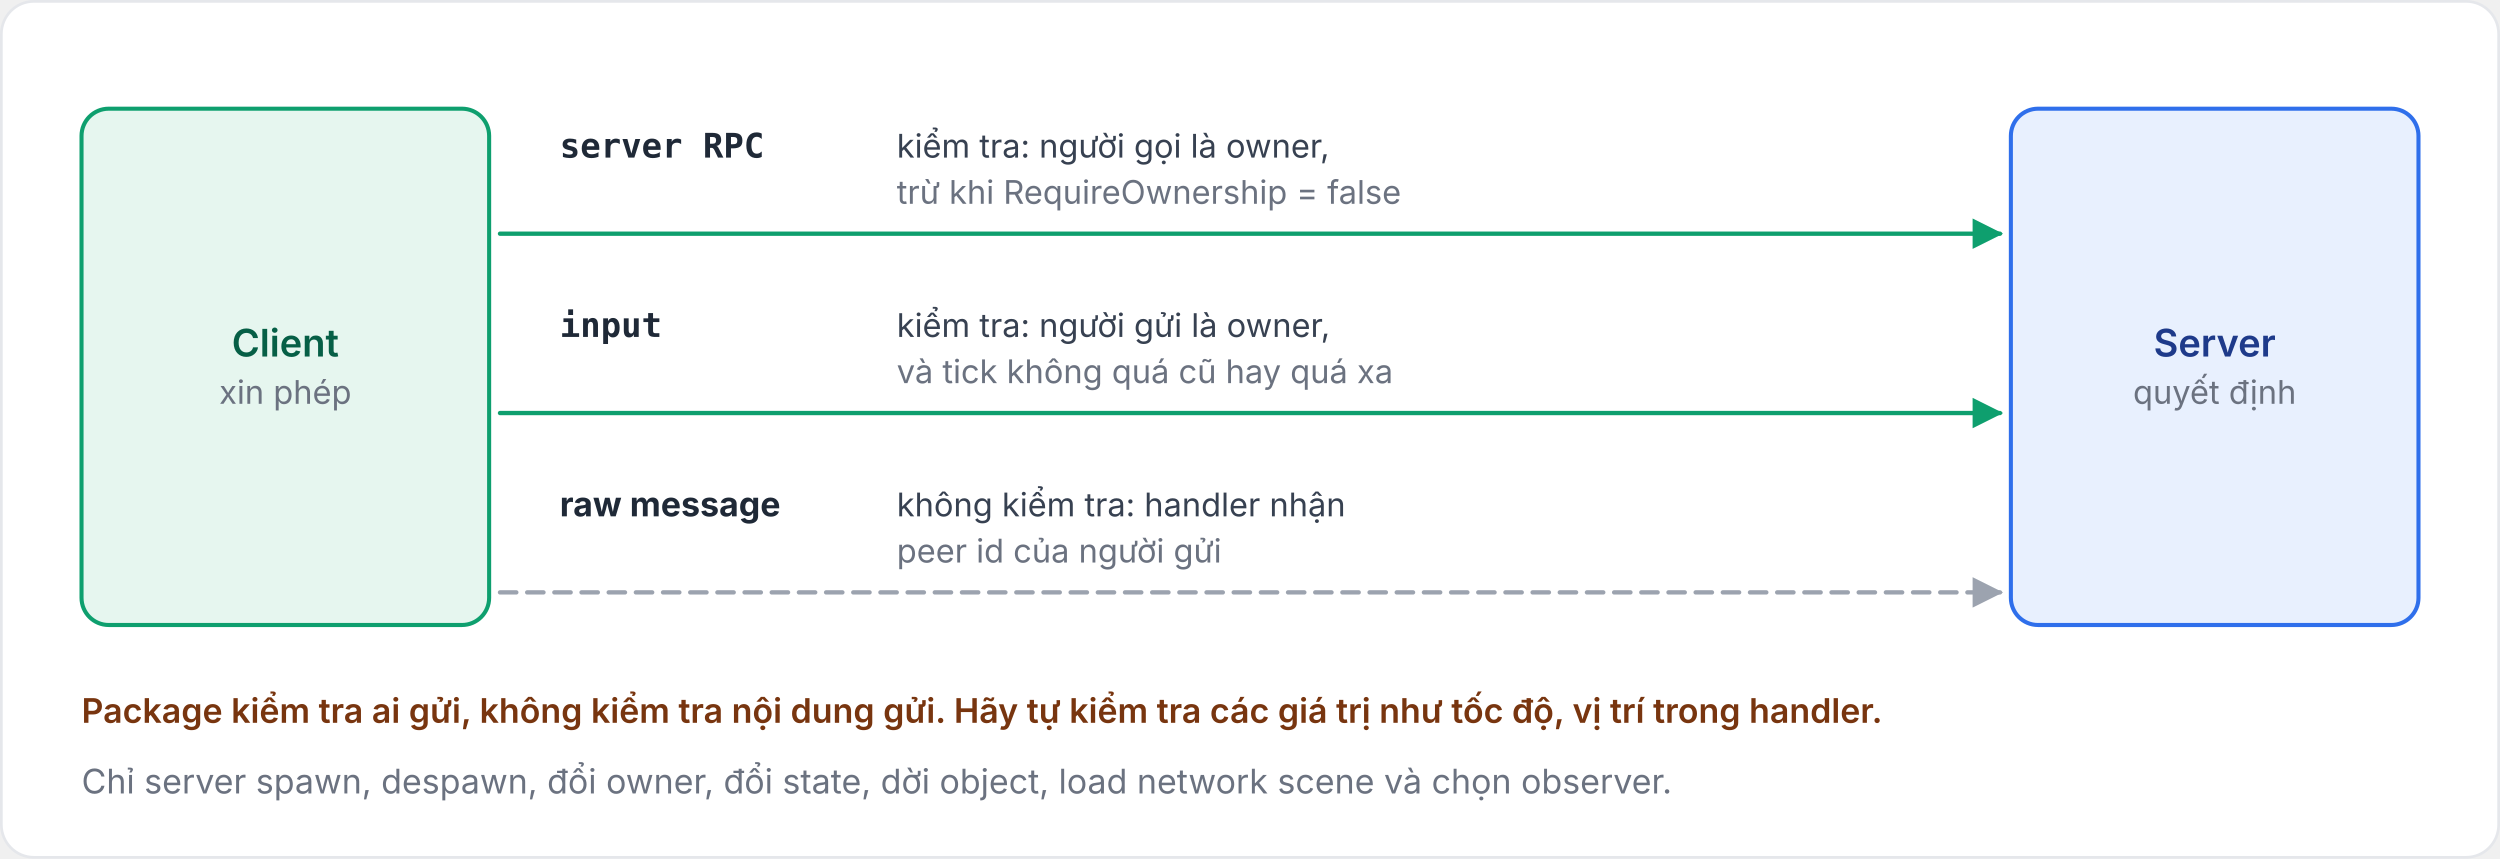
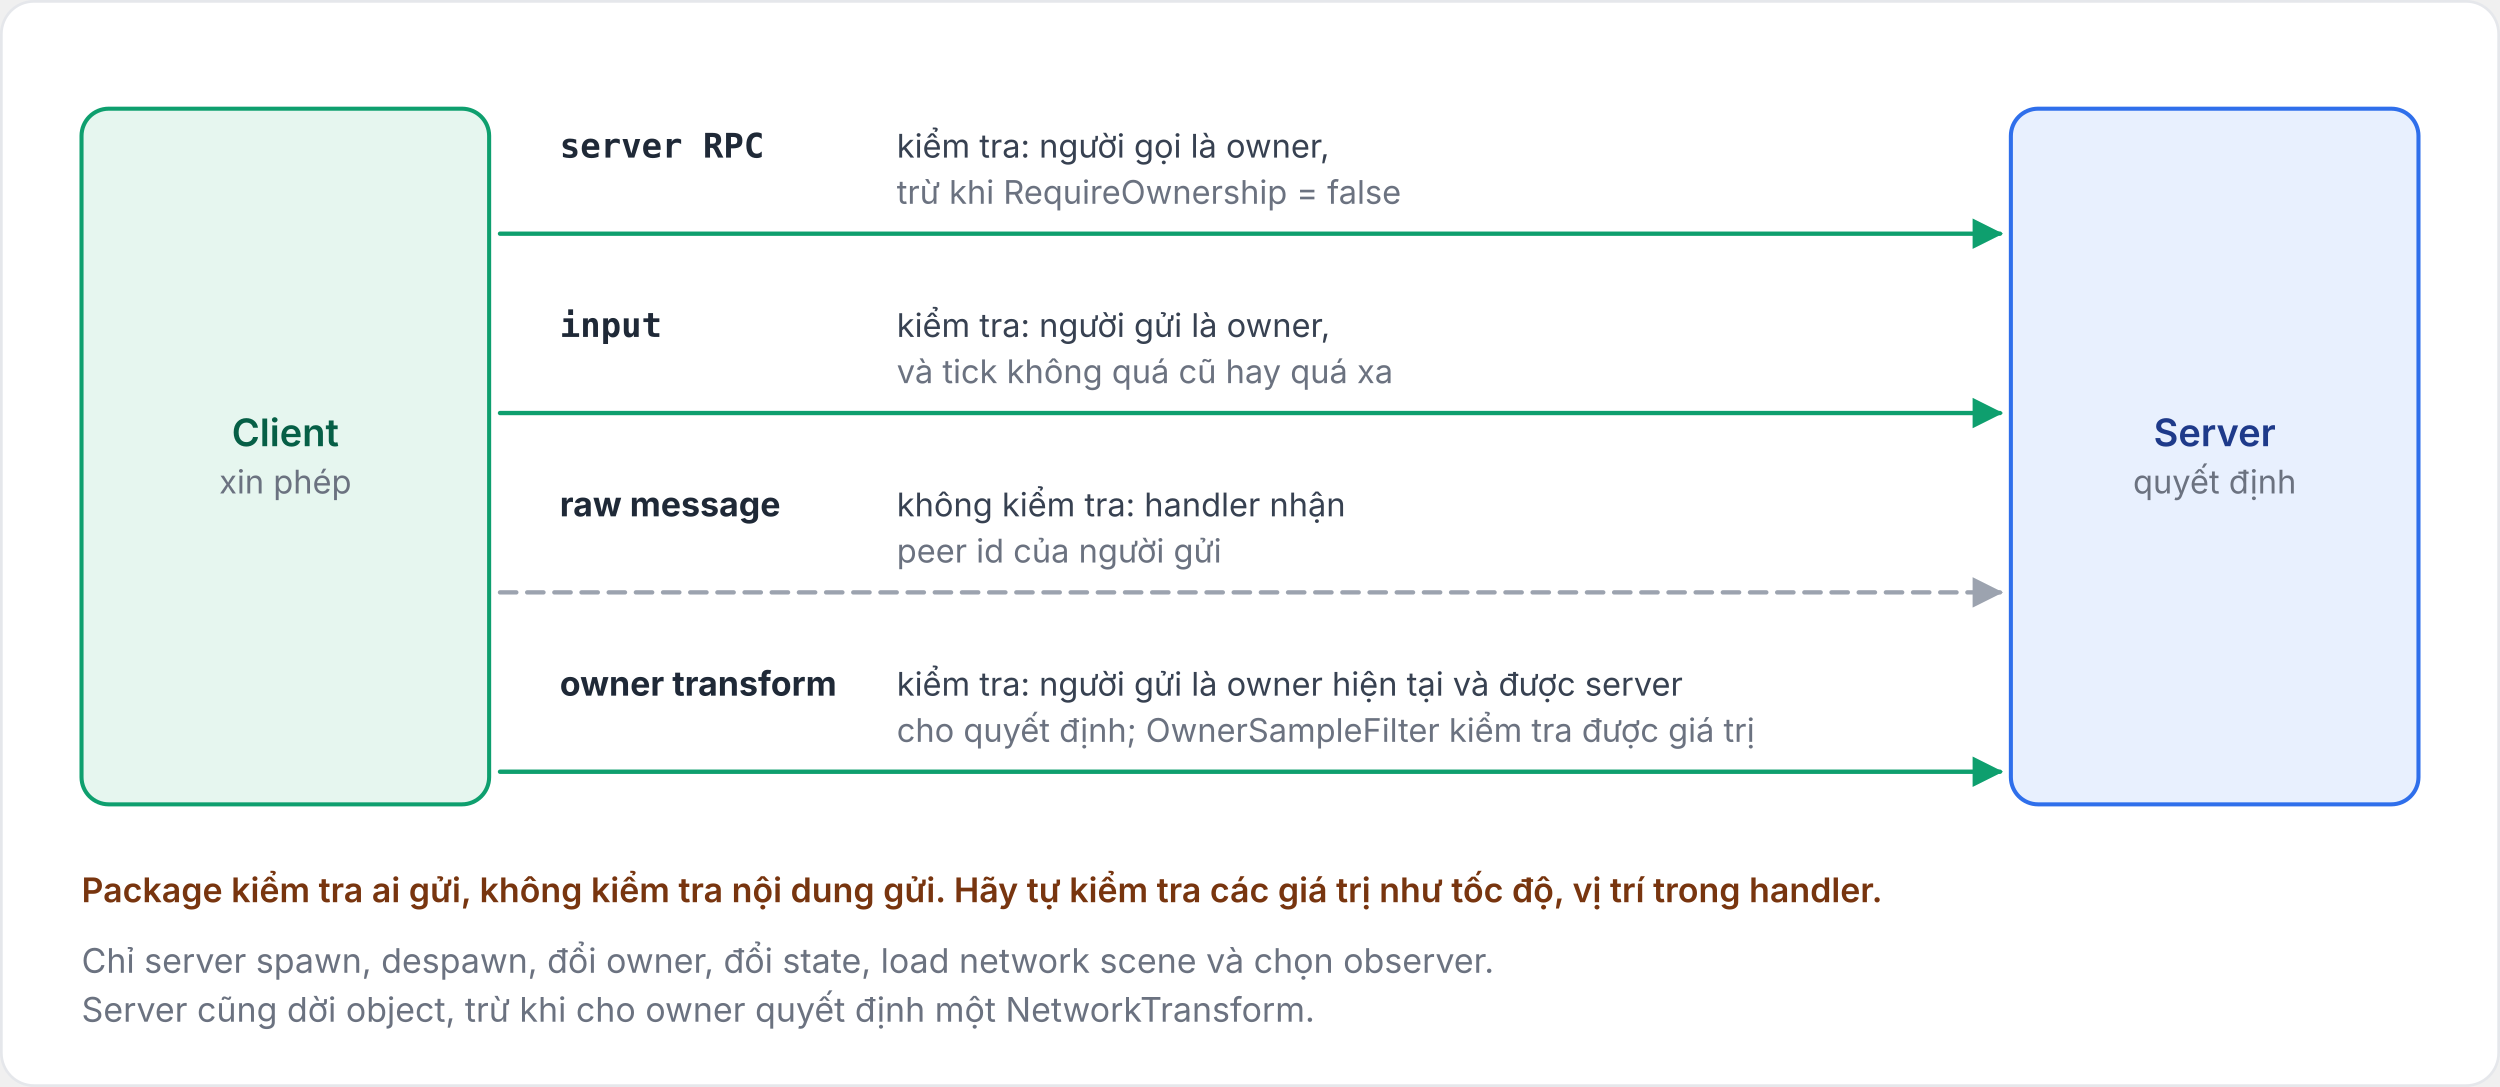
- <svg xmlns="http://www.w3.org/2000/svg" width="920" height="316" viewBox="0 0 920 316" role="img" aria-label="Client gửi được gì và package kiểm tra gì">
+ <svg xmlns="http://www.w3.org/2000/svg" width="920" height="400" viewBox="0 0 920 400" role="img" aria-label="Client gửi được gì và package kiểm tra gì">
  <defs>
    <marker id="arrow-0E9F6E" viewBox="0 0 10 10" refX="9" refY="5" markerWidth="7" markerHeight="7" orient="auto-start-reverse">
      <path d="M 0 0 L 10 5 L 0 10 z" fill="#0E9F6E" />
    </marker>
    <marker id="arrow-9CA3AF" viewBox="0 0 10 10" refX="9" refY="5" markerWidth="7" markerHeight="7" orient="auto-start-reverse">
      <path d="M 0 0 L 10 5 L 0 10 z" fill="#9CA3AF" />
    </marker>
  </defs>
-   <rect x="0.5" y="0.5" width="919" height="315" rx="12" fill="#FFFFFF" stroke="#E5E7EB" />
-   <rect x="30.0" y="40.0" width="150.0" height="190.0" rx="10" fill="#E6F6EF" stroke="#0E9F6E" stroke-width="1.5" />
-   <text x="105.0" y="131.2" font-family="Inter, 'Segoe UI', Roboto, 'Helvetica Neue', Arial, sans-serif" font-size="14" font-weight="600" fill="#065F46" text-anchor="middle">Client</text>
-   <text x="105.0" y="148.6" font-family="Inter, 'Segoe UI', Roboto, 'Helvetica Neue', Arial, sans-serif" font-size="12" font-weight="400" fill="#6B7280" text-anchor="middle">xin phép</text>
-   <rect x="740.0" y="40.0" width="150.0" height="190.0" rx="10" fill="#E8F0FE" stroke="#2F6FEB" stroke-width="1.5" />
-   <text x="815.0" y="131.2" font-family="Inter, 'Segoe UI', Roboto, 'Helvetica Neue', Arial, sans-serif" font-size="14" font-weight="600" fill="#1E3A8A" text-anchor="middle">Server</text>
-   <text x="815.0" y="148.6" font-family="Inter, 'Segoe UI', Roboto, 'Helvetica Neue', Arial, sans-serif" font-size="12" font-weight="400" fill="#6B7280" text-anchor="middle">quyết định</text>
+   <rect x="0.5" y="0.5" width="919" height="399" rx="12" fill="#FFFFFF" stroke="#E5E7EB" />
+   <rect x="30.0" y="40.0" width="150.0" height="256.0" rx="10" fill="#E6F6EF" stroke="#0E9F6E" stroke-width="1.5" />
+   <text x="105.0" y="164.2" font-family="Inter, 'Segoe UI', Roboto, 'Helvetica Neue', Arial, sans-serif" font-size="14" font-weight="600" fill="#065F46" text-anchor="middle">Client</text>
+   <text x="105.0" y="181.6" font-family="Inter, 'Segoe UI', Roboto, 'Helvetica Neue', Arial, sans-serif" font-size="12" font-weight="400" fill="#6B7280" text-anchor="middle">xin phép</text>
+   <rect x="740.0" y="40.0" width="150.0" height="256.0" rx="10" fill="#E8F0FE" stroke="#2F6FEB" stroke-width="1.5" />
+   <text x="815.0" y="164.2" font-family="Inter, 'Segoe UI', Roboto, 'Helvetica Neue', Arial, sans-serif" font-size="14" font-weight="600" fill="#1E3A8A" text-anchor="middle">Server</text>
+   <text x="815.0" y="181.6" font-family="Inter, 'Segoe UI', Roboto, 'Helvetica Neue', Arial, sans-serif" font-size="12" font-weight="400" fill="#6B7280" text-anchor="middle">quyết định</text>
  <path d="M 184.0 86.0 L 736.0 86.0" fill="none" stroke="#0E9F6E" stroke-width="1.6" stroke-linejoin="round" stroke-linecap="round" marker-end="url(#arrow-0E9F6E)" />
  <text x="206.0" y="58.0" font-family="'JetBrains Mono', 'Cascadia Mono', Consolas, Menlo, monospace" font-size="12.5" font-weight="700" fill="#1F2937" text-anchor="start">server RPC</text>
  <text x="330.0" y="58.0" font-family="Inter, 'Segoe UI', Roboto, 'Helvetica Neue', Arial, sans-serif" font-size="12" font-weight="400" fill="#374151" text-anchor="start">kiểm tra: người gọi là owner,</text>
  <text x="330.0" y="75.0" font-family="Inter, 'Segoe UI', Roboto, 'Helvetica Neue', Arial, sans-serif" font-size="12" font-weight="400" fill="#6B7280" text-anchor="start">trừ khi RequireOwnership = false</text>
  <path d="M 184.0 152.0 L 736.0 152.0" fill="none" stroke="#0E9F6E" stroke-width="1.6" stroke-linejoin="round" stroke-linecap="round" marker-end="url(#arrow-0E9F6E)" />
  <text x="206.0" y="124.0" font-family="'JetBrains Mono', 'Cascadia Mono', Consolas, Menlo, monospace" font-size="12.5" font-weight="700" fill="#1F2937" text-anchor="start">input</text>
  <text x="330.0" y="124.0" font-family="Inter, 'Segoe UI', Roboto, 'Helvetica Neue', Arial, sans-serif" font-size="12" font-weight="400" fill="#374151" text-anchor="start">kiểm tra: người gửi là owner,</text>
  <text x="330.0" y="141.0" font-family="Inter, 'Segoe UI', Roboto, 'Helvetica Neue', Arial, sans-serif" font-size="12" font-weight="400" fill="#6B7280" text-anchor="start">và tick không quá cũ hay quá xa</text>
  <path d="M 184.0 218.0 L 736.0 218.0" fill="none" stroke="#9CA3AF" stroke-width="1.6" stroke-linejoin="round" stroke-linecap="round" stroke-dasharray="6 4" marker-end="url(#arrow-9CA3AF)" />
  <text x="206.0" y="190.0" font-family="Inter, 'Segoe UI', Roboto, 'Helvetica Neue', Arial, sans-serif" font-size="12.5" font-weight="700" fill="#1F2937" text-anchor="start">raw message</text>
  <text x="330.0" y="190.0" font-family="Inter, 'Segoe UI', Roboto, 'Helvetica Neue', Arial, sans-serif" font-size="12" font-weight="400" fill="#374151" text-anchor="start">không kiểm tra: handler nhận</text>
  <text x="330.0" y="207.0" font-family="Inter, 'Segoe UI', Roboto, 'Helvetica Neue', Arial, sans-serif" font-size="12" font-weight="400" fill="#6B7280" text-anchor="start">peer id của người gửi</text>
-   <text x="30.0" y="266.0" font-family="Inter, 'Segoe UI', Roboto, 'Helvetica Neue', Arial, sans-serif" font-size="12.5" font-weight="600" fill="#78350F" text-anchor="start">Package kiểm tra ai gửi, không kiểm tra nội dung gửi. Hãy tự kiểm tra các giá trị như tốc độ, vị trí trong handler.</text>
-   <text x="30.0" y="292.0" font-family="Inter, 'Segoe UI', Roboto, 'Helvetica Neue', Arial, sans-serif" font-size="12.5" font-weight="400" fill="#6B7280" text-anchor="start">Chỉ server spawn, despawn, đổi owner, đổi state, dời object, load network scene và chọn observer.</text>
+   <path d="M 184.0 284.0 L 736.0 284.0" fill="none" stroke="#0E9F6E" stroke-width="1.6" stroke-linejoin="round" stroke-linecap="round" marker-end="url(#arrow-0E9F6E)" />
+   <text x="206.0" y="256.0" font-family="Inter, 'Segoe UI', Roboto, 'Helvetica Neue', Arial, sans-serif" font-size="12.5" font-weight="700" fill="#1F2937" text-anchor="start">owner transform</text>
+   <text x="330.0" y="256.0" font-family="Inter, 'Segoe UI', Roboto, 'Helvetica Neue', Arial, sans-serif" font-size="12" font-weight="400" fill="#374151" text-anchor="start">kiểm tra: người gửi là owner hiện tại và được server</text>
+   <text x="330.0" y="273.0" font-family="Inter, 'Segoe UI', Roboto, 'Helvetica Neue', Arial, sans-serif" font-size="12" font-weight="400" fill="#6B7280" text-anchor="start">cho quyết định; OwnerSampleFilter kiểm tra được giá trị</text>
+   <text x="30.0" y="332.0" font-family="Inter, 'Segoe UI', Roboto, 'Helvetica Neue', Arial, sans-serif" font-size="12.5" font-weight="600" fill="#78350F" text-anchor="start">Package kiểm tra ai gửi, không kiểm tra nội dung gửi. Hãy tự kiểm tra các giá trị như tốc độ, vị trí trong handler.</text>
+   <text x="30.0" y="358.0" font-family="Inter, 'Segoe UI', Roboto, 'Helvetica Neue', Arial, sans-serif" font-size="12.5" font-weight="400" fill="#6B7280" text-anchor="start">Chỉ server spawn, despawn, đổi owner, đổi state, load network scene và chọn observer.</text>
+   <text x="30.0" y="376.0" font-family="Inter, 'Segoe UI', Roboto, 'Helvetica Neue', Arial, sans-serif" font-size="12.5" font-weight="400" fill="#6B7280" text-anchor="start">Server cũng dời object, trừ khi cho owner quyết định một NetworkTransform.</text>
</svg>
